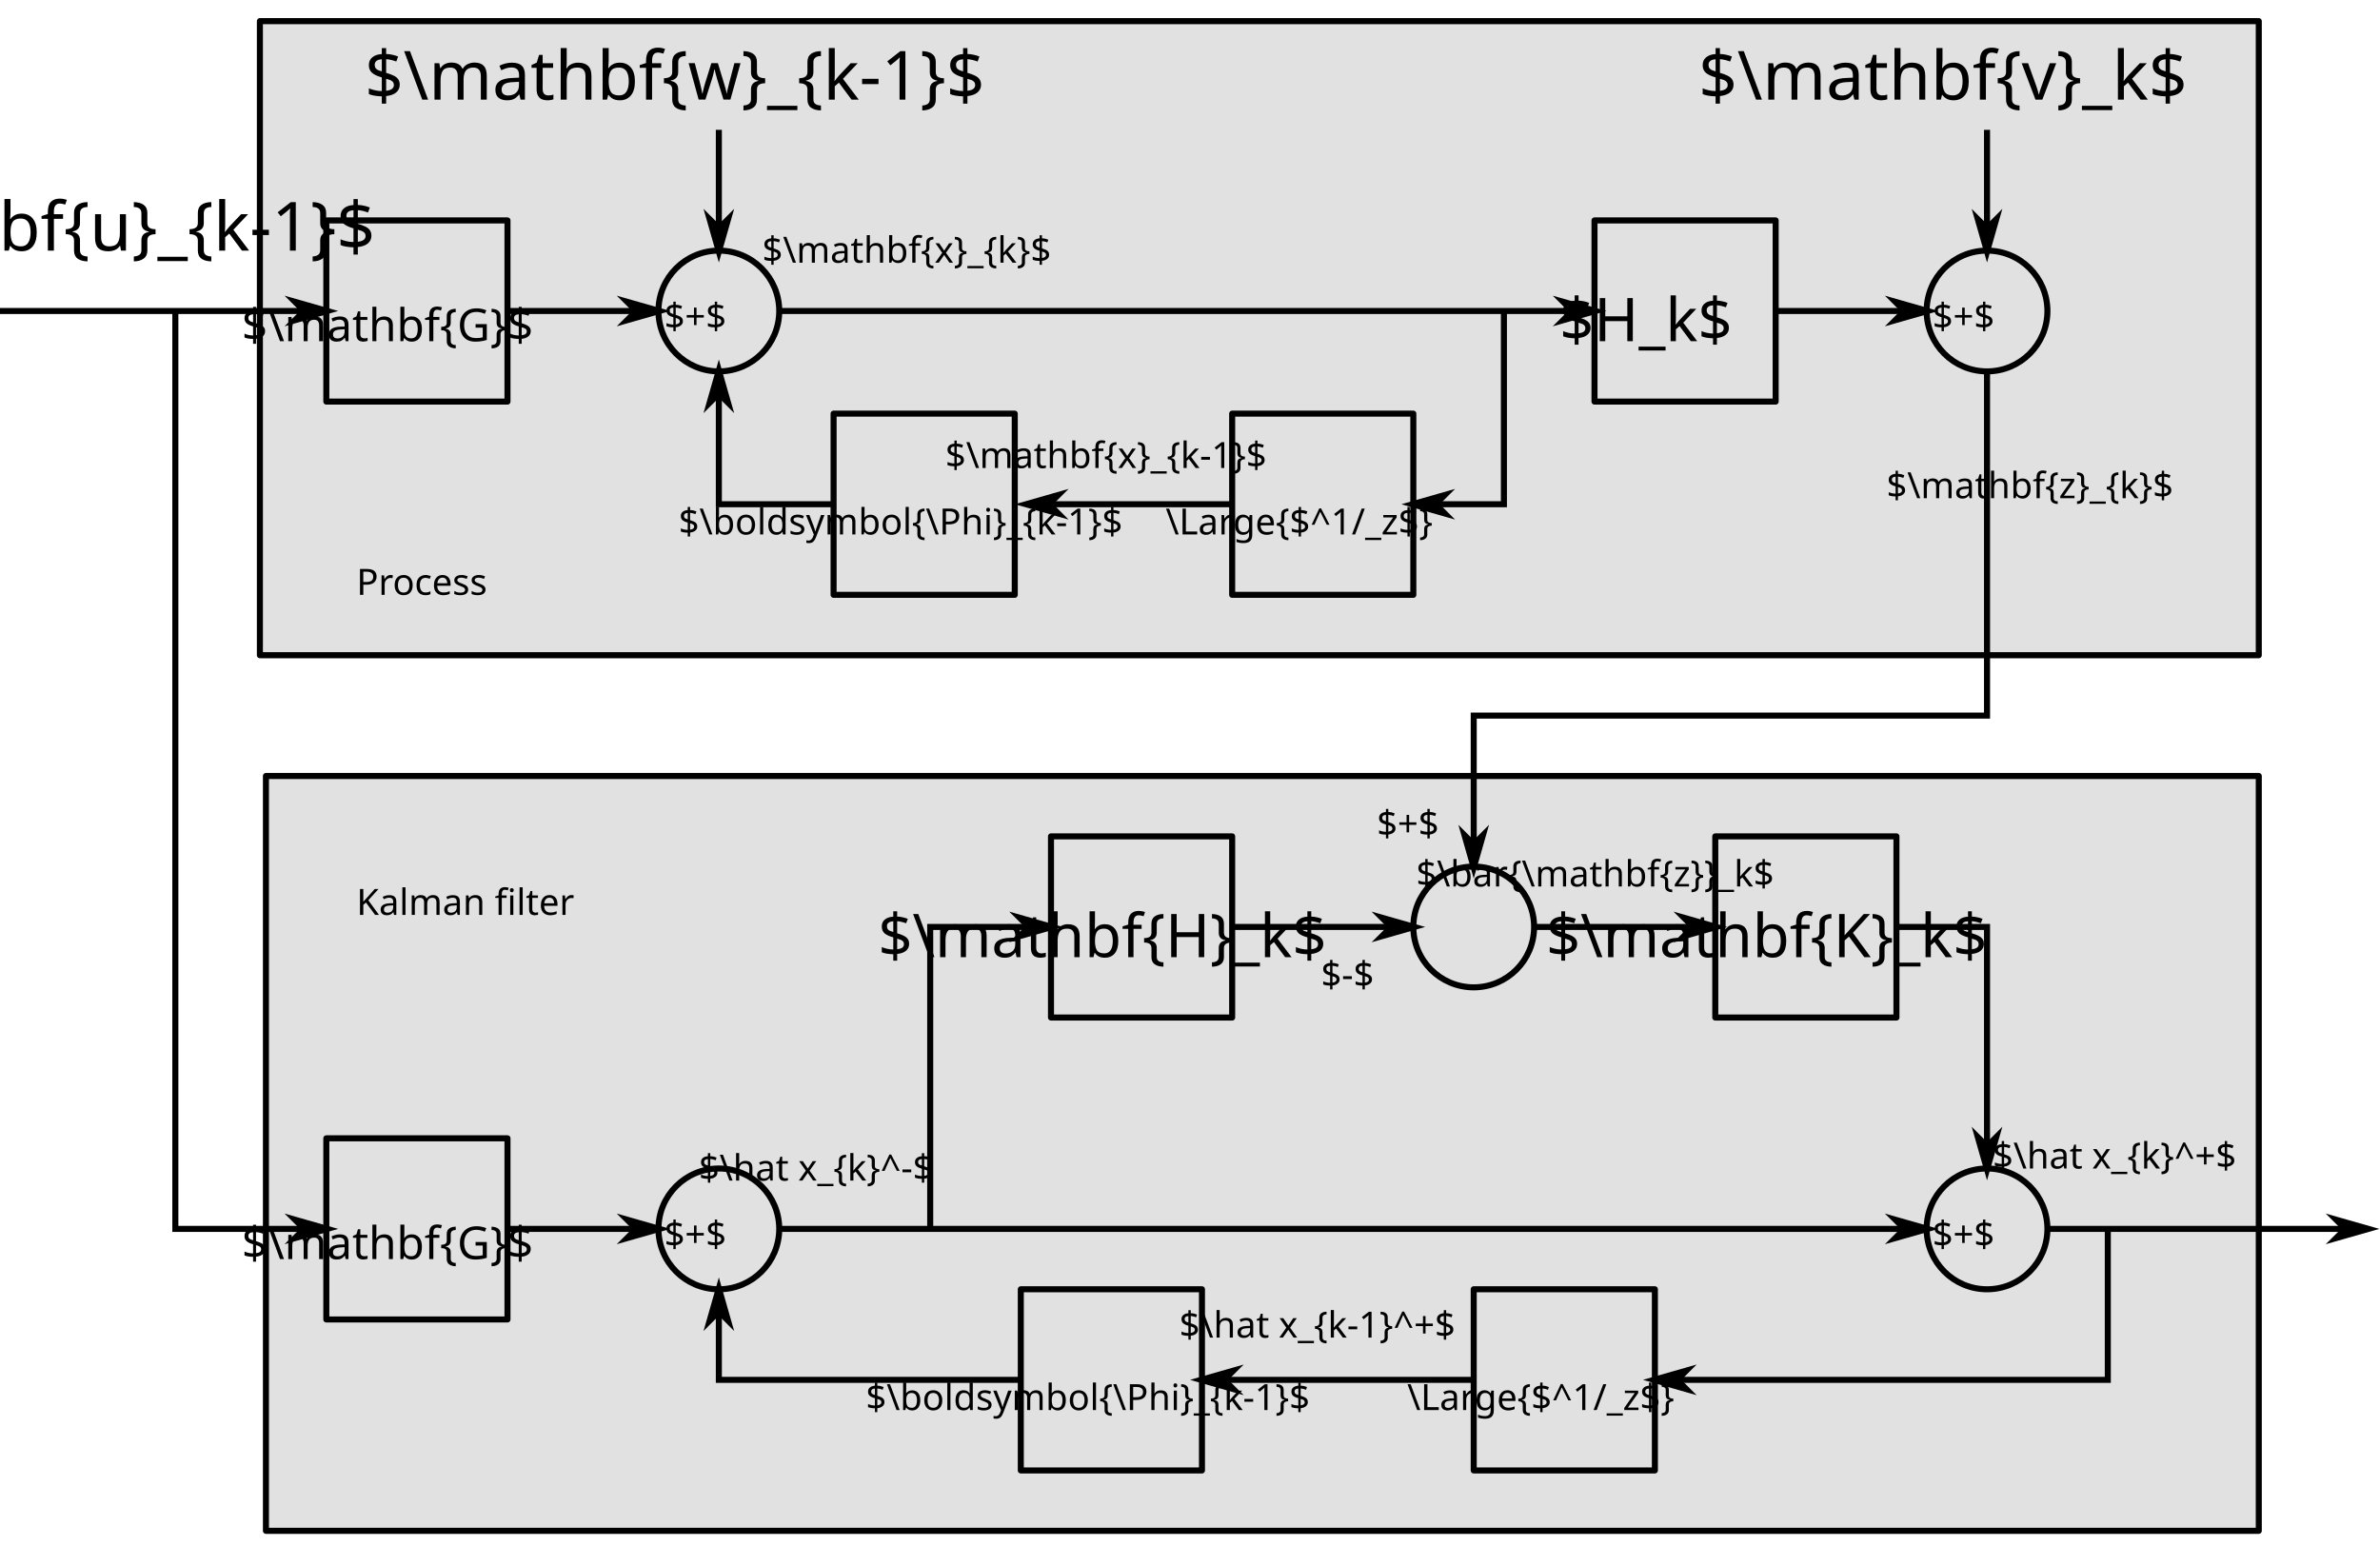
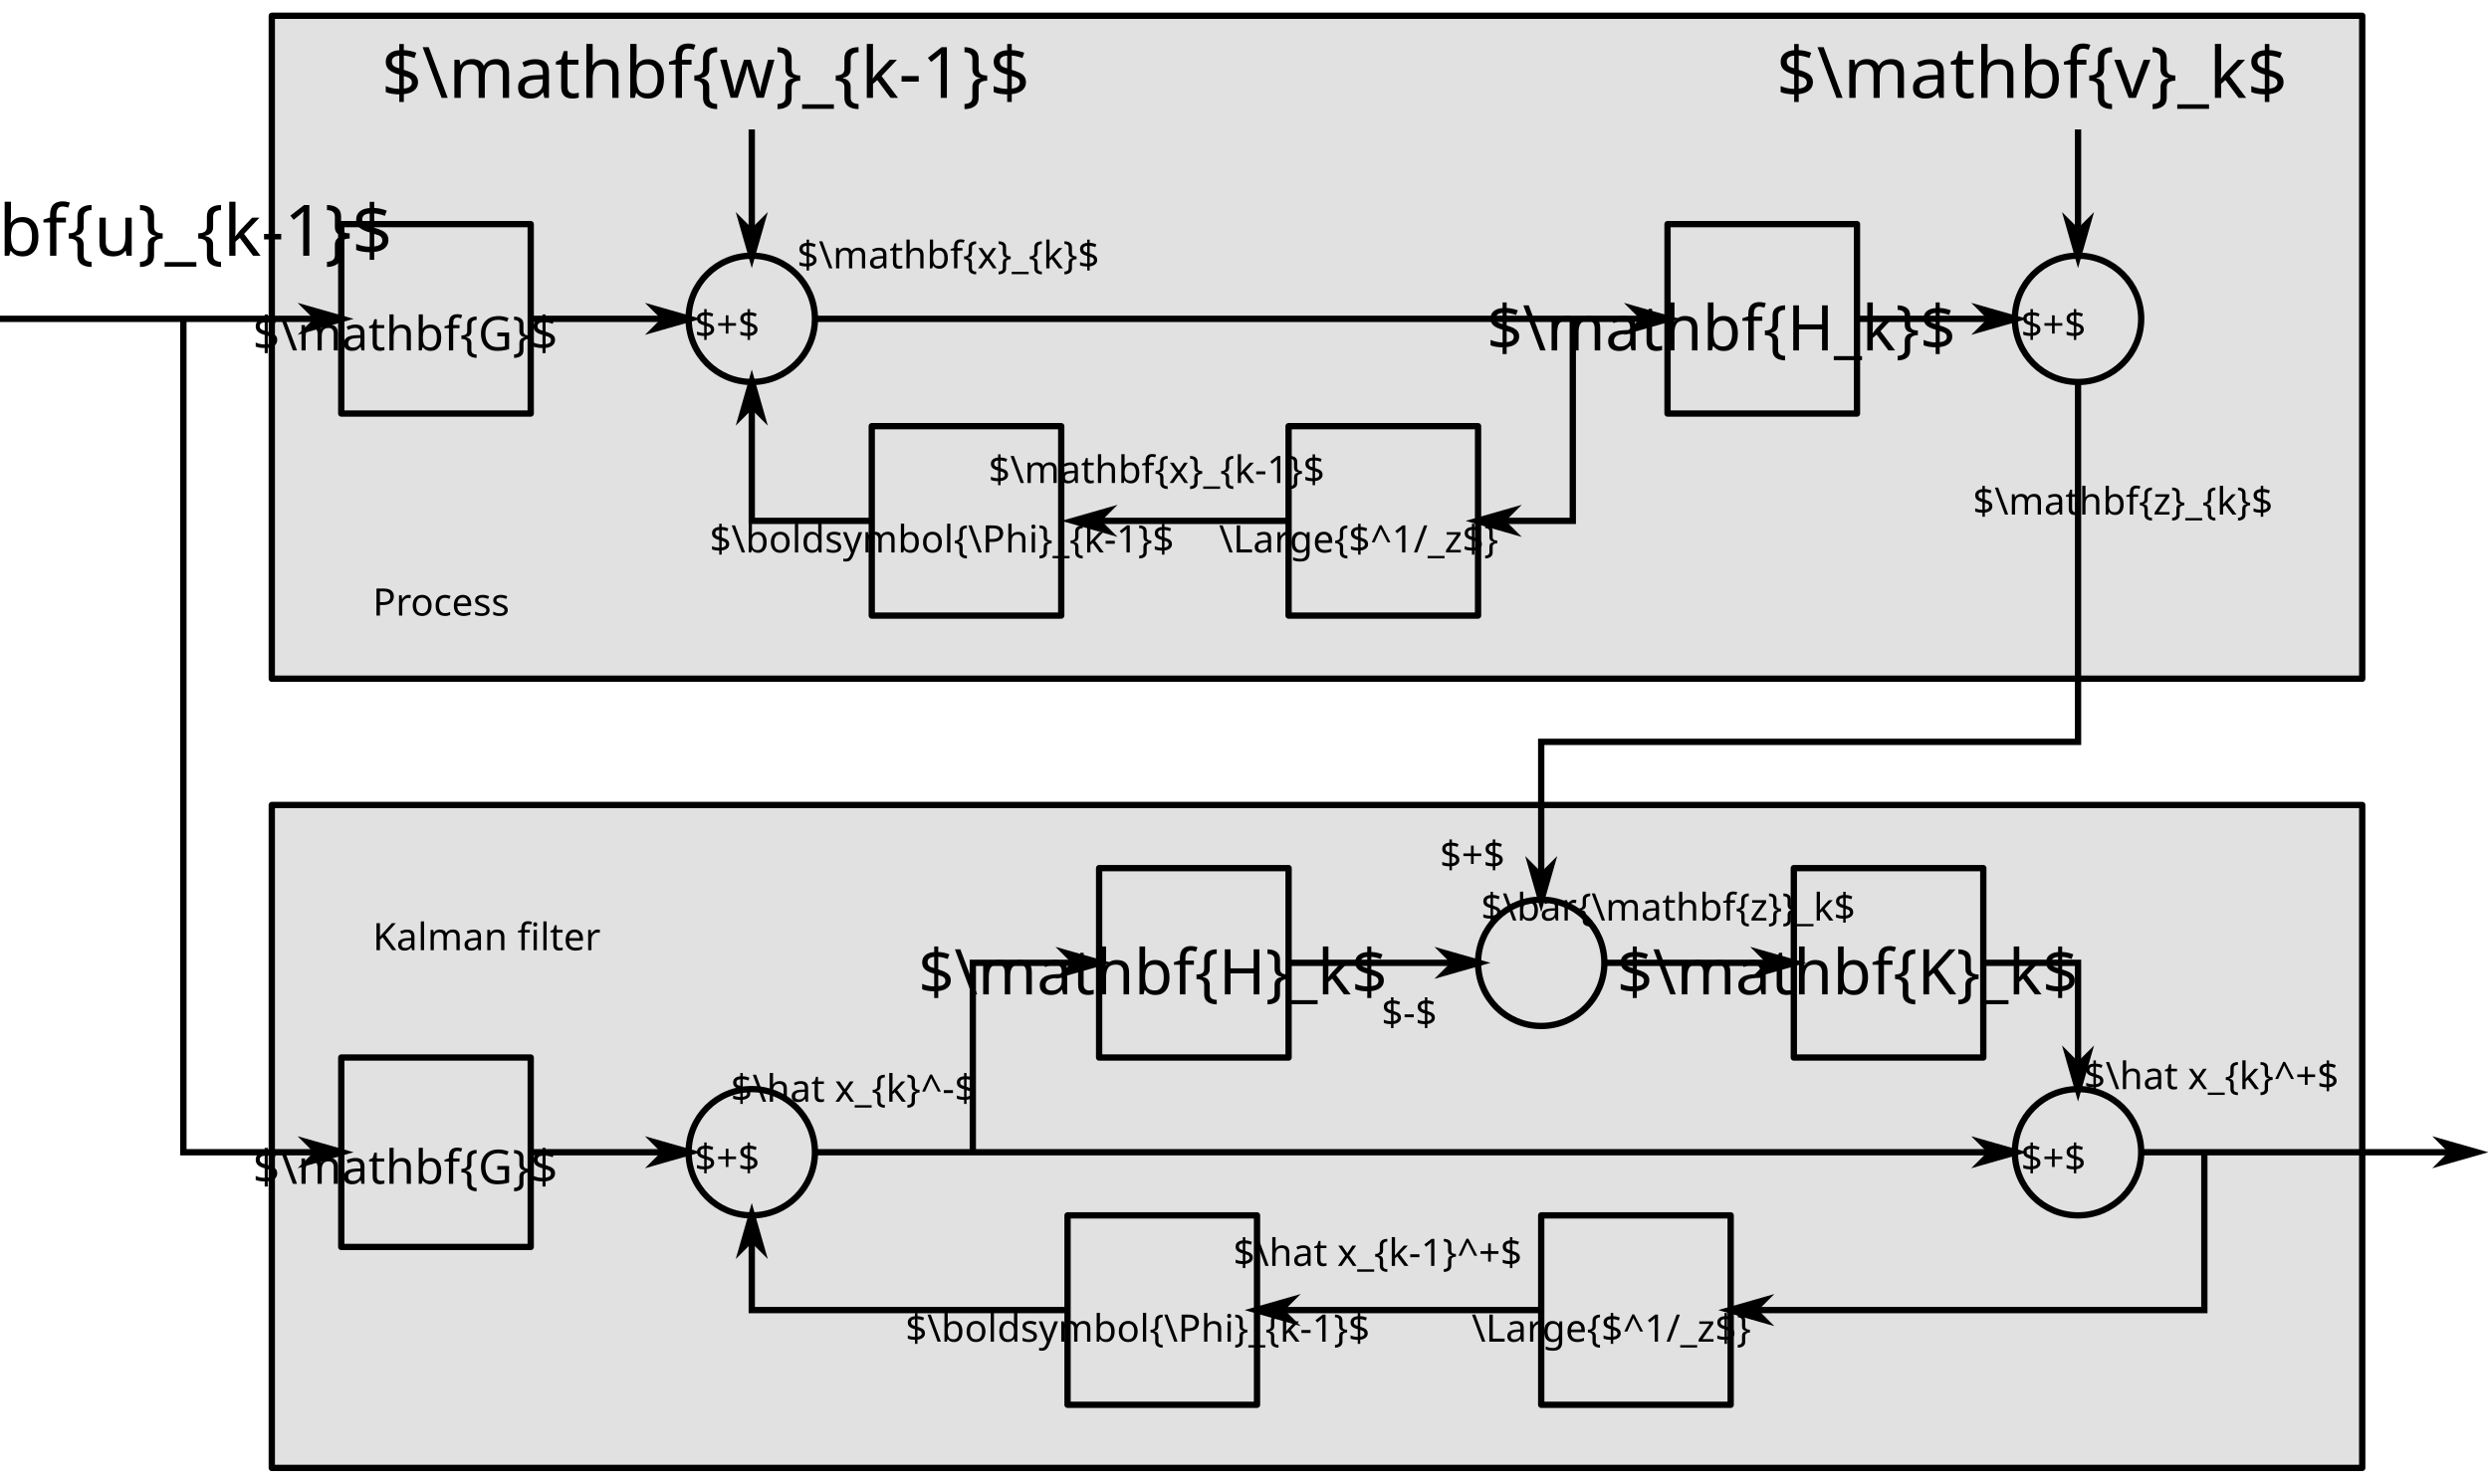
- <svg xmlns="http://www.w3.org/2000/svg" width="394.108" height="256" id="svg2" version="1.1">
+ <svg xmlns="http://www.w3.org/2000/svg" width="394.108" height="235" id="svg2" version="1.1">
  <defs id="defs4">
    <marker orient="auto" refY="0" refX="0" id="Arrow1Mend" style="overflow:visible">
      <path id="path4274" d="M 0,0 5,-5 -12.5,0 5,5 0,0 Z" style="fill-rule:evenodd;stroke:#000000;stroke-width:1pt" transform="matrix(-0.4,0,0,-0.4,-4,0)" />
    </marker>
  </defs>
-   <g id="layer1" transform="translate(33.03516,-38.86216)">
-     <rect style="fill:#000000;fill-opacity:0.118;stroke:#000000;stroke-width:1;stroke-linecap:round;stroke-linejoin:round;stroke-miterlimit:4;stroke-dasharray:none;stroke-dashoffset:0;stroke-opacity:1" id="rect3113" width="330" height="125" x="11" y="167.362" />
-     <rect style="fill:#000000;fill-opacity:0.118;stroke:#000000;stroke-width:1;stroke-linecap:round;stroke-linejoin:round;stroke-miterlimit:4;stroke-dasharray:none;stroke-dashoffset:0;stroke-opacity:1" id="rect3113-3" width="331" height="105" x="10" y="42.362" />
-     <text xml:space="preserve" style="font-style:normal;font-weight:normal;font-size:10px;line-height:125%;font-family:Sans;text-align:center;letter-spacing:0px;word-spacing:0px;text-anchor:middle;fill:#000000;fill-opacity:1;stroke:none" x="156" y="197.362" id="text3761-5-9">
-       <tspan x="156" y="197.362" id="tspan3765-9-6" style="font-size:10px">$\mathbf{H}_k$</tspan>
+   <g id="layer1" transform="translate(33.03516,-59.86216)">
+     <rect style="fill:#000000;fill-opacity:0.118;stroke:#000000;stroke-width:1;stroke-linecap:round;stroke-linejoin:round;stroke-miterlimit:4;stroke-dasharray:none;stroke-dashoffset:0;stroke-opacity:1" id="rect3113" width="331" height="105" x="10" y="187.362" />
+     <rect style="fill:#000000;fill-opacity:0.118;stroke:#000000;stroke-width:1;stroke-linecap:round;stroke-linejoin:round;stroke-miterlimit:4;stroke-dasharray:none;stroke-dashoffset:0;stroke-opacity:1" id="rect3113-3" width="331" height="105" x="10" y="62.362" />
+     <text xml:space="preserve" style="font-style:normal;font-weight:normal;font-size:10px;line-height:125%;font-family:Sans;text-align:center;letter-spacing:0px;word-spacing:0px;text-anchor:middle;fill:#000000;fill-opacity:1;stroke:none" x="156" y="217.362" id="text3761-5-9">
+       <tspan x="156" y="217.362" id="tspan3765-9-6" style="font-size:10px">$\mathbf{H}_k$</tspan>
    </text>
-     <text xml:space="preserve" style="font-style:normal;font-weight:normal;font-size:10px;line-height:125%;font-family:Sans;text-align:center;letter-spacing:0px;word-spacing:0px;text-anchor:middle;fill:#000000;fill-opacity:1;stroke:none" x="266" y="197.362" id="text3761-5-1">
-       <tspan x="266" y="197.362" id="tspan3765-9-4" style="font-size:10px">$\mathbf{K}_k$</tspan>
+     <text xml:space="preserve" style="font-style:normal;font-weight:normal;font-size:10px;line-height:125%;font-family:Sans;text-align:center;letter-spacing:0px;word-spacing:0px;text-anchor:middle;fill:#000000;fill-opacity:1;stroke:none" x="266" y="217.362" id="text3761-5-1">
+       <tspan x="266" y="217.362" id="tspan3765-9-4" style="font-size:10px">$\mathbf{K}_k$</tspan>
    </text>
    <text xml:space="preserve" style="font-style:normal;font-weight:normal;font-size:6px;line-height:125%;font-family:Sans;text-align:center;letter-spacing:0px;word-spacing:0px;text-anchor:middle;fill:#000000;fill-opacity:1;stroke:none" x="226" y="272.362" id="text3761-5-2">
      <tspan x="226" y="272.362" id="tspan3765-9-66" style="font-size:6px">\Large{$^1/_z$}</tspan>
    </text>
    <text xml:space="preserve" style="font-style:normal;font-weight:normal;font-size:6px;line-height:125%;font-family:Sans;text-align:center;letter-spacing:0px;word-spacing:0px;text-anchor:middle;fill:#000000;fill-opacity:1;stroke:none" x="151" y="272.362" id="text3761-5-0">
      <tspan x="151" y="272.362" id="tspan3765-9-8" style="font-size:6px">$\boldsymbol{\Phi}_{k-1}$</tspan>
    </text>
    <text xml:space="preserve" style="font-style:normal;font-weight:normal;font-size:7.5px;line-height:125%;font-family:Sans;text-align:center;letter-spacing:0px;word-spacing:0px;text-anchor:middle;fill:#000000;fill-opacity:1;stroke:none" x="36" y="247.362" id="text3761-5-4">
      <tspan x="36" y="247.362" id="tspan3765-9-41" style="font-size:7.5px">$\mathbf{G}$</tspan>
    </text>
-     <rect style="fill:none;stroke:#000000;stroke-width:1;stroke-linecap:round;stroke-linejoin:round;stroke-miterlimit:4;stroke-dasharray:none;stroke-dashoffset:0;stroke-opacity:1" id="rect3852" width="30" height="30" x="231" y="75.362" />
-     <circle style="fill:none;stroke:#000000;stroke-width:1;stroke-linecap:round;stroke-linejoin:round;stroke-miterlimit:4;stroke-dasharray:none;stroke-dashoffset:0;stroke-opacity:1" id="path3856" cx="296" cy="90.362" r="10" d="m 306,90.362 a 10,10 0 0 1 -10,10 10,10 0 0 1 -10,-10 10,10 0 0 1 10,-10 10,10 0 0 1 10,10 z" />
-     <circle style="fill:none;stroke:#000000;stroke-width:1;stroke-linecap:round;stroke-linejoin:round;stroke-miterlimit:4;stroke-dasharray:none;stroke-dashoffset:0;stroke-opacity:1" id="path3856-4" cx="211" cy="192.362" r="10" d="m 221,192.362 a 10,10 0 0 1 -10,10 10,10 0 0 1 -10,-10 10,10 0 0 1 10,-10 10,10 0 0 1 10,10 z" />
+     <rect style="fill:none;stroke:#000000;stroke-width:1;stroke-linecap:round;stroke-linejoin:round;stroke-miterlimit:4;stroke-dasharray:none;stroke-dashoffset:0;stroke-opacity:1" id="rect3852" width="30" height="30" x="231" y="95.362" />
+     <circle style="fill:none;stroke:#000000;stroke-width:1;stroke-linecap:round;stroke-linejoin:round;stroke-miterlimit:4;stroke-dasharray:none;stroke-dashoffset:0;stroke-opacity:1" id="path3856" cx="296" cy="110.362" r="10" d="m 306,110.362 a 10,10 0 0 1 -10,10 10,10 0 0 1 -10,-10 10,10 0 0 1 10,-10 10,10 0 0 1 10,10 z" />
+     <circle style="fill:none;stroke:#000000;stroke-width:1;stroke-linecap:round;stroke-linejoin:round;stroke-miterlimit:4;stroke-dasharray:none;stroke-dashoffset:0;stroke-opacity:1" id="path3856-4" cx="211" cy="212.362" r="10" d="m 221,212.362 a 10,10 0 0 1 -10,10 10,10 0 0 1 -10,-10 10,10 0 0 1 10,-10 10,10 0 0 1 10,10 z" />
    <circle style="fill:none;stroke:#000000;stroke-width:1;stroke-linecap:round;stroke-linejoin:round;stroke-miterlimit:4;stroke-dasharray:none;stroke-dashoffset:0;stroke-opacity:1" id="path3856-3" cx="86" cy="242.362" r="10" d="m 96,242.362 a 10,10 0 0 1 -10,10 10,10 0 0 1 -10,-10 10,10 0 0 1 10,-10 10,10 0 0 1 10,10 z" />
    <rect style="fill:none;stroke:#000000;stroke-width:1;stroke-linecap:round;stroke-linejoin:round;stroke-miterlimit:4;stroke-dasharray:none;stroke-dashoffset:0;stroke-opacity:1" id="rect3852-4" width="30" height="30" x="136" y="252.362" />
    <rect style="fill:none;stroke:#000000;stroke-width:1;stroke-linecap:round;stroke-linejoin:round;stroke-miterlimit:4;stroke-dasharray:none;stroke-dashoffset:0;stroke-opacity:1" id="rect3852-3" width="30" height="30" x="211" y="252.362" />
-     <rect style="fill:none;stroke:#000000;stroke-width:1;stroke-linecap:round;stroke-linejoin:round;stroke-miterlimit:4;stroke-dasharray:none;stroke-dashoffset:0;stroke-opacity:1" id="rect3852-5" width="30" height="30" x="141" y="177.362" />
-     <rect style="fill:none;stroke:#000000;stroke-width:1;stroke-linecap:round;stroke-linejoin:round;stroke-miterlimit:4;stroke-dasharray:none;stroke-dashoffset:0;stroke-opacity:1" id="rect3852-6" width="30" height="30" x="251" y="177.362" />
+     <rect style="fill:none;stroke:#000000;stroke-width:1;stroke-linecap:round;stroke-linejoin:round;stroke-miterlimit:4;stroke-dasharray:none;stroke-dashoffset:0;stroke-opacity:1" id="rect3852-5" width="30" height="30" x="141" y="197.362" />
+     <rect style="fill:none;stroke:#000000;stroke-width:1;stroke-linecap:round;stroke-linejoin:round;stroke-miterlimit:4;stroke-dasharray:none;stroke-dashoffset:0;stroke-opacity:1" id="rect3852-6" width="30" height="30" x="251" y="197.362" />
    <rect style="fill:none;stroke:#000000;stroke-width:1;stroke-linecap:round;stroke-linejoin:round;stroke-miterlimit:4;stroke-dasharray:none;stroke-dashoffset:0;stroke-opacity:1" id="rect3852-30" width="30" height="30" x="21" y="227.362" />
-     <rect style="fill:none;stroke:#000000;stroke-width:1;stroke-linecap:round;stroke-linejoin:round;stroke-miterlimit:4;stroke-dasharray:none;stroke-dashoffset:0;stroke-opacity:1" id="rect3852-51" width="30" height="30" x="21" y="75.362" />
-     <rect style="fill:none;stroke:#000000;stroke-width:1;stroke-linecap:round;stroke-linejoin:round;stroke-miterlimit:4;stroke-dasharray:none;stroke-dashoffset:0;stroke-opacity:1" id="rect3852-1" width="30" height="30" x="105" y="107.362" />
-     <text xml:space="preserve" style="font-style:normal;font-weight:normal;font-size:7.5px;line-height:125%;font-family:Sans;text-align:center;letter-spacing:0px;word-spacing:0px;text-anchor:middle;fill:#000000;fill-opacity:1;stroke:none" x="36" y="95.362" id="text3761-5-25">
-       <tspan x="36" y="95.362" id="tspan3765-9-47" style="font-size:7.5px">$\mathbf{G}$</tspan>
+     <rect style="fill:none;stroke:#000000;stroke-width:1;stroke-linecap:round;stroke-linejoin:round;stroke-miterlimit:4;stroke-dasharray:none;stroke-dashoffset:0;stroke-opacity:1" id="rect3852-51" width="30" height="30" x="21" y="95.362" />
+     <rect style="fill:none;stroke:#000000;stroke-width:1;stroke-linecap:round;stroke-linejoin:round;stroke-miterlimit:4;stroke-dasharray:none;stroke-dashoffset:0;stroke-opacity:1" id="rect3852-1" width="30" height="30" x="105" y="127.362" />
+     <text xml:space="preserve" style="font-style:normal;font-weight:normal;font-size:7.5px;line-height:125%;font-family:Sans;text-align:center;letter-spacing:0px;word-spacing:0px;text-anchor:middle;fill:#000000;fill-opacity:1;stroke:none" x="36" y="115.362" id="text3761-5-25">
+       <tspan x="36" y="115.362" id="tspan3765-9-47" style="font-size:7.5px">$\mathbf{G}$</tspan>
    </text>
-     <text xml:space="preserve" style="font-style:normal;font-weight:normal;font-size:6px;line-height:125%;font-family:Sans;text-align:center;letter-spacing:0px;word-spacing:0px;text-anchor:middle;fill:#000000;fill-opacity:1;stroke:none" x="120" y="127.362" id="text3761-5-93">
-       <tspan x="120" y="127.362" id="tspan3765-9-7" style="font-size:6px">$\boldsymbol{\Phi}_{k-1}$</tspan>
+     <text xml:space="preserve" style="font-style:normal;font-weight:normal;font-size:6px;line-height:125%;font-family:Sans;text-align:center;letter-spacing:0px;word-spacing:0px;text-anchor:middle;fill:#000000;fill-opacity:1;stroke:none" x="120" y="147.362" id="text3761-5-93">
+       <tspan x="120" y="147.362" id="tspan3765-9-7" style="font-size:6px">$\boldsymbol{\Phi}_{k-1}$</tspan>
    </text>
-     <rect style="fill:none;stroke:#000000;stroke-width:1;stroke-linecap:round;stroke-linejoin:round;stroke-miterlimit:4;stroke-dasharray:none;stroke-dashoffset:0;stroke-opacity:1" id="rect3852-51-2" width="30" height="30" x="171" y="107.362" />
-     <text xml:space="preserve" style="font-style:normal;font-weight:normal;font-size:6px;line-height:125%;font-family:Sans;text-align:center;letter-spacing:0px;word-spacing:0px;text-anchor:middle;fill:#000000;fill-opacity:1;stroke:none" x="186" y="127.362" id="text3761-5-2-9">
-       <tspan x="186" y="127.362" id="tspan3765-9-66-8" style="font-size:6px">\Large{$^1/_z$}</tspan>
+     <rect style="fill:none;stroke:#000000;stroke-width:1;stroke-linecap:round;stroke-linejoin:round;stroke-miterlimit:4;stroke-dasharray:none;stroke-dashoffset:0;stroke-opacity:1" id="rect3852-51-2" width="30" height="30" x="171" y="127.362" />
+     <text xml:space="preserve" style="font-style:normal;font-weight:normal;font-size:6px;line-height:125%;font-family:Sans;text-align:center;letter-spacing:0px;word-spacing:0px;text-anchor:middle;fill:#000000;fill-opacity:1;stroke:none" x="186" y="147.362" id="text3761-5-2-9">
+       <tspan x="186" y="147.362" id="tspan3765-9-66-8" style="font-size:6px">\Large{$^1/_z$}</tspan>
    </text>
-     <circle style="fill:none;stroke:#000000;stroke-width:1;stroke-linecap:round;stroke-linejoin:round;stroke-miterlimit:4;stroke-dasharray:none;stroke-dashoffset:0;stroke-opacity:1" id="path3856-3-1" cx="86" cy="90.362" r="10" d="m 96,90.362 a 10,10 0 0 1 -10,10 10,10 0 0 1 -10,-10 10,10 0 0 1 10,-10 10,10 0 0 1 10,10 z" />
-     <text xml:space="preserve" style="font-style:normal;font-weight:normal;font-size:10px;line-height:125%;font-family:Sans;text-align:center;letter-spacing:0px;word-spacing:0px;text-anchor:middle;fill:#000000;fill-opacity:1;stroke:none" x="246" y="95.362" id="text3761-5-25-9">
-       <tspan x="246" y="95.362" id="tspan3765-9-47-4" style="font-size:10px">$H_k$</tspan>
+     <circle style="fill:none;stroke:#000000;stroke-width:1;stroke-linecap:round;stroke-linejoin:round;stroke-miterlimit:4;stroke-dasharray:none;stroke-dashoffset:0;stroke-opacity:1" id="path3856-3-1" cx="86" cy="110.362" r="10" d="m 96,110.362 a 10,10 0 0 1 -10,10 10,10 0 0 1 -10,-10 10,10 0 0 1 10,-10 10,10 0 0 1 10,10 z" />
+     <text xml:space="preserve" style="font-style:normal;font-weight:normal;font-size:10px;line-height:125%;font-family:Sans;text-align:center;letter-spacing:0px;word-spacing:0px;text-anchor:middle;fill:#000000;fill-opacity:1;stroke:none" x="246" y="115.362" id="text3761-5-25-9">
+       <tspan x="246" y="115.362" id="tspan3765-9-47-4" style="font-size:10px">$\mathbf{H_k}$</tspan>
    </text>
-     <path style="fill:none;stroke:#000000;stroke-width:1px;stroke-linecap:butt;stroke-linejoin:miter;stroke-opacity:1;marker-end:url(#Arrow1Mend)" d="m 51,90.362 25,0" id="path4113" />
-     <path style="fill:none;stroke:#000000;stroke-width:1px;stroke-linecap:butt;stroke-linejoin:miter;stroke-opacity:1;marker-end:url(#Arrow1Mend)" d="m 96,90.362 135,8e-6" id="path4115" />
-     <path style="fill:none;stroke:#000000;stroke-width:1px;stroke-linecap:butt;stroke-linejoin:miter;stroke-opacity:1;marker-end:url(#Arrow1Mend)" d="m 171,122.362 -34,0" id="path4117" />
-     <path style="fill:none;stroke:#000000;stroke-width:1px;stroke-linecap:butt;stroke-linejoin:miter;stroke-opacity:1;marker-end:url(#Arrow1Mend)" d="m 261,90.362 25,0" id="path4119" />
+     <path style="fill:none;stroke:#000000;stroke-width:1px;stroke-linecap:butt;stroke-linejoin:miter;stroke-opacity:1;marker-end:url(#Arrow1Mend)" d="m 51,110.362 25,0" id="path4113" />
+     <path style="fill:none;stroke:#000000;stroke-width:1px;stroke-linecap:butt;stroke-linejoin:miter;stroke-opacity:1;marker-end:url(#Arrow1Mend)" d="m 96,110.362 135,10e-6" id="path4115" />
+     <path style="fill:none;stroke:#000000;stroke-width:1px;stroke-linecap:butt;stroke-linejoin:miter;stroke-opacity:1;marker-end:url(#Arrow1Mend)" d="m 171,142.362 -34,0" id="path4117" />
+     <path style="fill:none;stroke:#000000;stroke-width:1px;stroke-linecap:butt;stroke-linejoin:miter;stroke-opacity:1;marker-end:url(#Arrow1Mend)" d="m 261,110.362 25,0" id="path4119" />
    <path style="fill:none;stroke:#000000;stroke-width:1px;stroke-linecap:butt;stroke-linejoin:miter;stroke-opacity:1;marker-end:url(#Arrow1Mend)" d="m 51,242.362 25,0" id="path4133" />
    <path style="fill:none;stroke:#000000;stroke-width:1px;stroke-linecap:butt;stroke-linejoin:miter;stroke-opacity:1;marker-end:url(#Arrow1Mend)" d="m 96,242.362 190,0" id="path4135" />
-     <path style="fill:none;stroke:#000000;stroke-width:1px;stroke-linecap:butt;stroke-linejoin:miter;stroke-opacity:1;marker-end:url(#Arrow1Mend)" d="m 216,90.362 0,32 -15,10e-6" id="path4141" />
-     <path style="fill:none;stroke:#000000;stroke-width:1px;stroke-linecap:butt;stroke-linejoin:miter;stroke-opacity:1;marker-end:url(#Arrow1Mend)" d="m 105,122.362 -19,0 0,-22" id="path4143" />
-     <path style="fill:none;stroke:#000000;stroke-width:1px;stroke-linecap:butt;stroke-linejoin:miter;stroke-opacity:1;marker-end:url(#Arrow1Mend)" d="m -34,90.362 55,1.6e-5" id="path4147" />
-     <text xml:space="preserve" style="font-style:normal;font-weight:normal;font-size:11.25px;line-height:125%;font-family:Sans;text-align:center;letter-spacing:0px;word-spacing:0px;text-anchor:middle;fill:#000000;fill-opacity:1;stroke:none" x="-14" y="80.362" id="text3761-5-25-1">
-       <tspan x="-14" y="80.362" id="tspan3765-9-47-9" style="font-size:11.25px">$\mathbf{u}_{k-1}$</tspan>
+     <path style="fill:none;stroke:#000000;stroke-width:1px;stroke-linecap:butt;stroke-linejoin:miter;stroke-opacity:1;marker-end:url(#Arrow1Mend)" d="m 216,110.362 0,32 -15,1e-5" id="path4141" />
+     <path style="fill:none;stroke:#000000;stroke-width:1px;stroke-linecap:butt;stroke-linejoin:miter;stroke-opacity:1;marker-end:url(#Arrow1Mend)" d="m 105,142.362 -19,0 0,-22" id="path4143" />
+     <path style="fill:none;stroke:#000000;stroke-width:1px;stroke-linecap:butt;stroke-linejoin:miter;stroke-opacity:1;marker-end:url(#Arrow1Mend)" d="m -34,110.362 55,2e-5" id="path4147" />
+     <text xml:space="preserve" style="font-style:normal;font-weight:normal;font-size:11.25px;line-height:125%;font-family:Sans;text-align:center;letter-spacing:0px;word-spacing:0px;text-anchor:middle;fill:#000000;fill-opacity:1;stroke:none" x="-14" y="100.362" id="text3761-5-25-1">
+       <tspan x="-14" y="100.362" id="tspan3765-9-47-9" style="font-size:11.25px">$\mathbf{u}_{k-1}$</tspan>
    </text>
-     <path style="fill:none;stroke:#000000;stroke-width:1px;stroke-linecap:butt;stroke-linejoin:miter;stroke-opacity:1;marker-end:url(#Arrow1Mend)" d="m 86,60.362 0,20" id="path4174" />
-     <path style="fill:none;stroke:#000000;stroke-width:1px;stroke-linecap:butt;stroke-linejoin:miter;stroke-opacity:1;marker-end:url(#Arrow1Mend)" d="m 296,60.362 0,20" id="path4176" />
-     <text xml:space="preserve" style="font-style:normal;font-weight:normal;font-size:11.25px;line-height:125%;font-family:Sans;text-align:center;letter-spacing:0px;word-spacing:0px;text-anchor:middle;fill:#000000;fill-opacity:1;stroke:none" x="86" y="55.362" id="text3761-5-25-3">
-       <tspan x="86" y="55.362" id="tspan3765-9-47-43" style="font-size:11.25px">$\mathbf{w}_{k-1}$</tspan>
+     <path style="fill:none;stroke:#000000;stroke-width:1px;stroke-linecap:butt;stroke-linejoin:miter;stroke-opacity:1;marker-end:url(#Arrow1Mend)" d="m 86,80.362 0,20" id="path4174" />
+     <path style="fill:none;stroke:#000000;stroke-width:1px;stroke-linecap:butt;stroke-linejoin:miter;stroke-opacity:1;marker-end:url(#Arrow1Mend)" d="m 296,80.362 0,20" id="path4176" />
+     <text xml:space="preserve" style="font-style:normal;font-weight:normal;font-size:11.25px;line-height:125%;font-family:Sans;text-align:center;letter-spacing:0px;word-spacing:0px;text-anchor:middle;fill:#000000;fill-opacity:1;stroke:none" x="86" y="75.362" id="text3761-5-25-3">
+       <tspan x="86" y="75.362" id="tspan3765-9-47-43" style="font-size:11.25px">$\mathbf{w}_{k-1}$</tspan>
    </text>
-     <text xml:space="preserve" style="font-style:normal;font-weight:normal;font-size:11.25px;line-height:125%;font-family:Sans;text-align:center;letter-spacing:0px;word-spacing:0px;text-anchor:middle;fill:#000000;fill-opacity:1;stroke:none" x="296" y="55.362" id="text3761-5-25-33">
-       <tspan x="296" y="55.362" id="tspan3765-9-47-96" style="font-size:11.25px">$\mathbf{v}_k$</tspan>
+     <text xml:space="preserve" style="font-style:normal;font-weight:normal;font-size:11.25px;line-height:125%;font-family:Sans;text-align:center;letter-spacing:0px;word-spacing:0px;text-anchor:middle;fill:#000000;fill-opacity:1;stroke:none" x="296" y="75.362" id="text3761-5-25-33">
+       <tspan x="296" y="75.362" id="tspan3765-9-47-96" style="font-size:11.25px">$\mathbf{v}_k$</tspan>
    </text>
-     <text xml:space="preserve" style="font-style:normal;font-weight:normal;font-size:6px;line-height:125%;font-family:Sans;text-align:center;letter-spacing:0px;word-spacing:0px;text-anchor:middle;fill:#000000;fill-opacity:1;stroke:none" x="194" y="202.362" id="text4216">
-       <tspan id="tspan4218" x="194" y="202.362">$-$</tspan>
+     <text xml:space="preserve" style="font-style:normal;font-weight:normal;font-size:6px;line-height:125%;font-family:Sans;text-align:center;letter-spacing:0px;word-spacing:0px;text-anchor:middle;fill:#000000;fill-opacity:1;stroke:none" x="194" y="222.362" id="text4216">
+       <tspan id="tspan4218" x="194" y="222.362">$-$</tspan>
    </text>
-     <text xml:space="preserve" style="font-style:normal;font-weight:normal;font-size:6px;line-height:125%;font-family:Sans;text-align:center;letter-spacing:0px;word-spacing:0px;text-anchor:middle;fill:#000000;fill-opacity:1;stroke:none" x="86" y="93.362" id="text4208-0">
-       <tspan id="tspan4210-84" x="86" y="93.362">$+$</tspan>
+     <text xml:space="preserve" style="font-style:normal;font-weight:normal;font-size:6px;line-height:125%;font-family:Sans;text-align:center;letter-spacing:0px;word-spacing:0px;text-anchor:middle;fill:#000000;fill-opacity:1;stroke:none" x="86" y="113.362" id="text4208-0">
+       <tspan id="tspan4210-84" x="86" y="113.362">$+$</tspan>
    </text>
-     <path style="fill:none;stroke:#000000;stroke-width:1px;stroke-linecap:butt;stroke-linejoin:miter;stroke-opacity:1;marker-end:url(#Arrow1Mend)" d="m -4,90.362 0,152 25,0" id="path7985" />
-     <text xml:space="preserve" style="font-style:normal;font-weight:normal;font-size:6px;line-height:125%;font-family:Sans;text-align:center;letter-spacing:0px;word-spacing:0px;text-anchor:middle;fill:#000000;fill-opacity:1;stroke:none" x="296" y="93.362" id="text4208-0-9">
-       <tspan id="tspan4210-84-4" x="296" y="93.362">$+$</tspan>
+     <path style="fill:none;stroke:#000000;stroke-width:1px;stroke-linecap:butt;stroke-linejoin:miter;stroke-opacity:1;marker-end:url(#Arrow1Mend)" d="m -4,110.362 0,132 25,0" id="path7985" />
+     <text xml:space="preserve" style="font-style:normal;font-weight:normal;font-size:6px;line-height:125%;font-family:Sans;text-align:center;letter-spacing:0px;word-spacing:0px;text-anchor:middle;fill:#000000;fill-opacity:1;stroke:none" x="296" y="113.362" id="text4208-0-9">
+       <tspan id="tspan4210-84-4" x="296" y="113.362">$+$</tspan>
    </text>
-     <text xml:space="preserve" style="font-style:normal;font-weight:normal;font-size:6px;line-height:125%;font-family:Sans;text-align:center;letter-spacing:0px;word-spacing:0px;text-anchor:middle;fill:#000000;fill-opacity:1;stroke:none" x="204" y="177.362" id="text4208-0-5">
-       <tspan id="tspan4210-84-3" x="204" y="177.362">$+$</tspan>
+     <text xml:space="preserve" style="font-style:normal;font-weight:normal;font-size:6px;line-height:125%;font-family:Sans;text-align:center;letter-spacing:0px;word-spacing:0px;text-anchor:middle;fill:#000000;fill-opacity:1;stroke:none" x="204" y="197.362" id="text4208-0-5">
+       <tspan id="tspan4210-84-3" x="204" y="197.362">$+$</tspan>
    </text>
    <text xml:space="preserve" style="font-style:normal;font-weight:normal;font-size:6px;line-height:125%;font-family:Sans;text-align:center;letter-spacing:0px;word-spacing:0px;text-anchor:middle;fill:#000000;fill-opacity:1;stroke:none" x="86" y="245.362" id="text4208-0-03">
      <tspan id="tspan4210-84-7" x="86" y="245.362">$+$</tspan>
    </text>
-     <text xml:space="preserve" style="font-style:normal;font-weight:normal;font-size:6px;line-height:125%;font-family:Sans;text-align:center;letter-spacing:0px;word-spacing:0px;text-anchor:middle;fill:#000000;fill-opacity:1;stroke:none" x="121" y="82.362" id="text3761-5-25-8">
-       <tspan x="121" y="82.362" id="tspan3765-9-47-5" style="font-size:6px">$\mathbf{x}_{k}$</tspan>
+     <text xml:space="preserve" style="font-style:normal;font-weight:normal;font-size:6px;line-height:125%;font-family:Sans;text-align:center;letter-spacing:0px;word-spacing:0px;text-anchor:middle;fill:#000000;fill-opacity:1;stroke:none" x="121" y="102.362" id="text3761-5-25-8">
+       <tspan x="121" y="102.362" id="tspan3765-9-47-5" style="font-size:6px">$\mathbf{x}_{k}$</tspan>
    </text>
-     <text xml:space="preserve" style="font-style:normal;font-weight:normal;font-size:6px;line-height:125%;font-family:Sans;text-align:center;letter-spacing:0px;word-spacing:0px;text-anchor:middle;fill:#000000;fill-opacity:1;stroke:none" x="154" y="116.362" id="text3761-5-25-8-3">
-       <tspan x="154" y="116.362" id="tspan3765-9-47-5-4" style="font-size:6px">$\mathbf{x}_{k-1}$</tspan>
+     <text xml:space="preserve" style="font-style:normal;font-weight:normal;font-size:6px;line-height:125%;font-family:Sans;text-align:center;letter-spacing:0px;word-spacing:0px;text-anchor:middle;fill:#000000;fill-opacity:1;stroke:none" x="154" y="136.362" id="text3761-5-25-8-3">
+       <tspan x="154" y="136.362" id="tspan3765-9-47-5-4" style="font-size:6px">$\mathbf{x}_{k-1}$</tspan>
    </text>
-     <text xml:space="preserve" style="font-style:normal;font-weight:normal;font-size:6px;line-height:125%;font-family:Sans;text-align:center;letter-spacing:0px;word-spacing:0px;text-anchor:middle;fill:#000000;fill-opacity:1;stroke:none" x="307" y="121.362" id="text3761-5-25-3-9">
-       <tspan x="307" y="121.362" id="tspan3765-9-47-43-4" style="font-size:6px">$\mathbf{z}_{k}$</tspan>
+     <text xml:space="preserve" style="font-style:normal;font-weight:normal;font-size:6px;line-height:125%;font-family:Sans;text-align:center;letter-spacing:0px;word-spacing:0px;text-anchor:middle;fill:#000000;fill-opacity:1;stroke:none" x="307" y="141.362" id="text3761-5-25-3-9">
+       <tspan x="307" y="141.362" id="tspan3765-9-47-43-4" style="font-size:6px">$\mathbf{z}_{k}$</tspan>
    </text>
-     <text xml:space="preserve" style="font-style:normal;font-weight:normal;font-size:6px;line-height:125%;font-family:Sans;text-align:center;letter-spacing:0px;word-spacing:0px;text-anchor:middle;fill:#000000;fill-opacity:1;stroke:none" x="235" y="185.655" id="text3761-5-25-3-9-7">
-       <tspan x="235" y="185.655" id="tspan3765-9-47-43-4-7" style="font-size:6px">$\bar{\mathbf{z}}_k$</tspan>
+     <text xml:space="preserve" style="font-style:normal;font-weight:normal;font-size:6px;line-height:125%;font-family:Sans;text-align:center;letter-spacing:0px;word-spacing:0px;text-anchor:middle;fill:#000000;fill-opacity:1;stroke:none" x="235" y="205.655" id="text3761-5-25-3-9-7">
+       <tspan x="235" y="205.655" id="tspan3765-9-47-43-4-7" style="font-size:6px">$\bar{\mathbf{z}}_k$</tspan>
    </text>
    <text xml:space="preserve" style="font-style:normal;font-weight:normal;font-size:6px;line-height:125%;font-family:Sans;text-align:center;letter-spacing:0px;word-spacing:0px;text-anchor:middle;fill:#000000;fill-opacity:1;stroke:none" x="189" y="260.362" id="text3761-5-25-3-9-6-3">
      <tspan x="189" y="260.362" id="tspan3765-9-47-43-4-73-9" style="font-size:6px">$\hat x_{k-1}^+$</tspan>
    </text>
    <text xml:space="preserve" style="font-style:normal;font-weight:normal;font-size:6px;line-height:125%;font-family:Sans;text-align:center;letter-spacing:0px;word-spacing:0px;text-anchor:middle;fill:#000000;fill-opacity:1;stroke:none" x="321" y="232.362" id="text3761-5-25-3-9-6-3-9">
      <tspan x="321" y="232.362" id="tspan3765-9-47-43-4-73-9-3" style="font-size:6px">$\hat x_{k}^+$</tspan>
    </text>
    <text xml:space="preserve" style="font-style:normal;font-weight:normal;font-size:6px;line-height:125%;font-family:Sans;text-align:center;letter-spacing:0px;word-spacing:0px;text-anchor:middle;fill:#000000;fill-opacity:1;stroke:none" x="106" y="234.362" id="text3761-5-25-3-9-6-3-9-4">
      <tspan x="106" y="234.362" id="tspan3765-9-47-43-4-73-9-3-5" style="font-size:6px">$\hat x_{k}^-$</tspan>
    </text>
-     <text xml:space="preserve" style="font-style:normal;font-weight:normal;font-size:6px;line-height:125%;font-family:Sans;text-align:start;letter-spacing:0px;word-spacing:0px;text-anchor:start;fill:#000000;fill-opacity:1;stroke:none" x="26" y="137.362" id="text3915">
-       <tspan id="tspan3917" x="26" y="137.362">Process</tspan>
+     <text xml:space="preserve" style="font-style:normal;font-weight:normal;font-size:6px;line-height:125%;font-family:Sans;text-align:start;letter-spacing:0px;word-spacing:0px;text-anchor:start;fill:#000000;fill-opacity:1;stroke:none" x="26" y="157.362" id="text3915">
+       <tspan id="tspan3917" x="26" y="157.362">Process</tspan>
    </text>
-     <text xml:space="preserve" style="font-style:normal;font-weight:normal;font-size:6px;line-height:125%;font-family:Sans;text-align:start;letter-spacing:0px;word-spacing:0px;text-anchor:start;fill:#000000;fill-opacity:1;stroke:none" x="26" y="190.362" id="text3919">
-       <tspan id="tspan3921" x="26" y="190.362">Kalman filter</tspan>
+     <text xml:space="preserve" style="font-style:normal;font-weight:normal;font-size:6px;line-height:125%;font-family:Sans;text-align:start;letter-spacing:0px;word-spacing:0px;text-anchor:start;fill:#000000;fill-opacity:1;stroke:none" x="26" y="210.362" id="text3919">
+       <tspan id="tspan3921" x="26" y="210.362">Kalman filter</tspan>
    </text>
    <circle style="fill:none;stroke:#000000;stroke-width:1;stroke-linecap:round;stroke-linejoin:round;stroke-miterlimit:4;stroke-dasharray:none;stroke-dashoffset:0;stroke-opacity:1" id="path3856-4-8" cx="296" cy="242.362" r="10" d="m 306,242.362 a 10,10 0 0 1 -10,10 10,10 0 0 1 -10,-10 10,10 0 0 1 10,-10 10,10 0 0 1 10,10 z" />
-     <path style="fill:none;stroke:#000000;stroke-width:1px;stroke-linecap:butt;stroke-linejoin:miter;stroke-opacity:1;marker-start:none;marker-end:url(#Arrow1Mend)" d="m 296,100.362 0,57 -85,0 0,25" id="path3089" />
-     <path style="fill:none;stroke:#000000;stroke-width:1px;stroke-linecap:butt;stroke-linejoin:miter;stroke-opacity:1;marker-start:none;marker-end:url(#Arrow1Mend)" d="m 121,242.362 0,-50 20,0" id="path3091" />
-     <path style="fill:none;stroke:#000000;stroke-width:1px;stroke-linecap:butt;stroke-linejoin:miter;stroke-opacity:1;marker-start:none;marker-end:url(#Arrow1Mend)" d="m 171,192.362 30,0" id="path3093" />
-     <path style="fill:none;stroke:#000000;stroke-width:1px;stroke-linecap:butt;stroke-linejoin:miter;stroke-opacity:1;marker-start:none;marker-end:url(#Arrow1Mend)" d="m 221,192.362 30,0" id="path3095" />
-     <path style="fill:none;stroke:#000000;stroke-width:1px;stroke-linecap:butt;stroke-linejoin:miter;stroke-opacity:1;marker-start:none;marker-end:url(#Arrow1Mend)" d="m 281,192.362 15,0 0,40" id="path3097" />
+     <path style="fill:none;stroke:#000000;stroke-width:1px;stroke-linecap:butt;stroke-linejoin:miter;stroke-opacity:1;marker-start:none;marker-end:url(#Arrow1Mend)" d="m 296,120.362 0,57 -85,0 0,25" id="path3089" />
+     <path style="fill:none;stroke:#000000;stroke-width:1px;stroke-linecap:butt;stroke-linejoin:miter;stroke-opacity:1;marker-start:none;marker-end:url(#Arrow1Mend)" d="m 121,242.362 0,-30 20,0" id="path3091" />
+     <path style="fill:none;stroke:#000000;stroke-width:1px;stroke-linecap:butt;stroke-linejoin:miter;stroke-opacity:1;marker-start:none;marker-end:url(#Arrow1Mend)" d="m 171,212.362 30,0" id="path3093" />
+     <path style="fill:none;stroke:#000000;stroke-width:1px;stroke-linecap:butt;stroke-linejoin:miter;stroke-opacity:1;marker-start:none;marker-end:url(#Arrow1Mend)" d="m 221,212.362 30,0" id="path3095" />
+     <path style="fill:none;stroke:#000000;stroke-width:1px;stroke-linecap:butt;stroke-linejoin:miter;stroke-opacity:1;marker-start:none;marker-end:url(#Arrow1Mend)" d="m 281,212.362 15,0 0,20" id="path3097" />
    <path style="fill:none;stroke:#000000;stroke-width:1px;stroke-linecap:butt;stroke-linejoin:miter;stroke-opacity:1;marker-start:none;marker-end:url(#Arrow1Mend)" d="m 306,242.362 53,0" id="path3099" />
    <path style="fill:none;stroke:#000000;stroke-width:1px;stroke-linecap:butt;stroke-linejoin:miter;stroke-opacity:1;marker-start:none;marker-end:url(#Arrow1Mend)" d="m 316,242.362 0,25 -75,0" id="path3101" />
    <path style="fill:none;stroke:#000000;stroke-width:1px;stroke-linecap:butt;stroke-linejoin:miter;stroke-opacity:1;marker-start:none;marker-end:url(#Arrow1Mend)" d="m 211,267.362 -45,0" id="path3103" />
    <path style="fill:none;stroke:#000000;stroke-width:1px;stroke-linecap:butt;stroke-linejoin:miter;stroke-opacity:1;marker-start:none;marker-end:url(#Arrow1Mend)" d="m 136,267.362 -50,0 0,-15" id="path3105" />
    <text xml:space="preserve" style="font-style:normal;font-weight:normal;font-size:6px;line-height:125%;font-family:Sans;text-align:center;letter-spacing:0px;word-spacing:0px;text-anchor:middle;fill:#000000;fill-opacity:1;stroke:none" x="296" y="245.362" id="text4208-0-03-7">
      <tspan id="tspan4210-84-7-8" x="296" y="245.362">$+$</tspan>
    </text>
  </g>
</svg>
